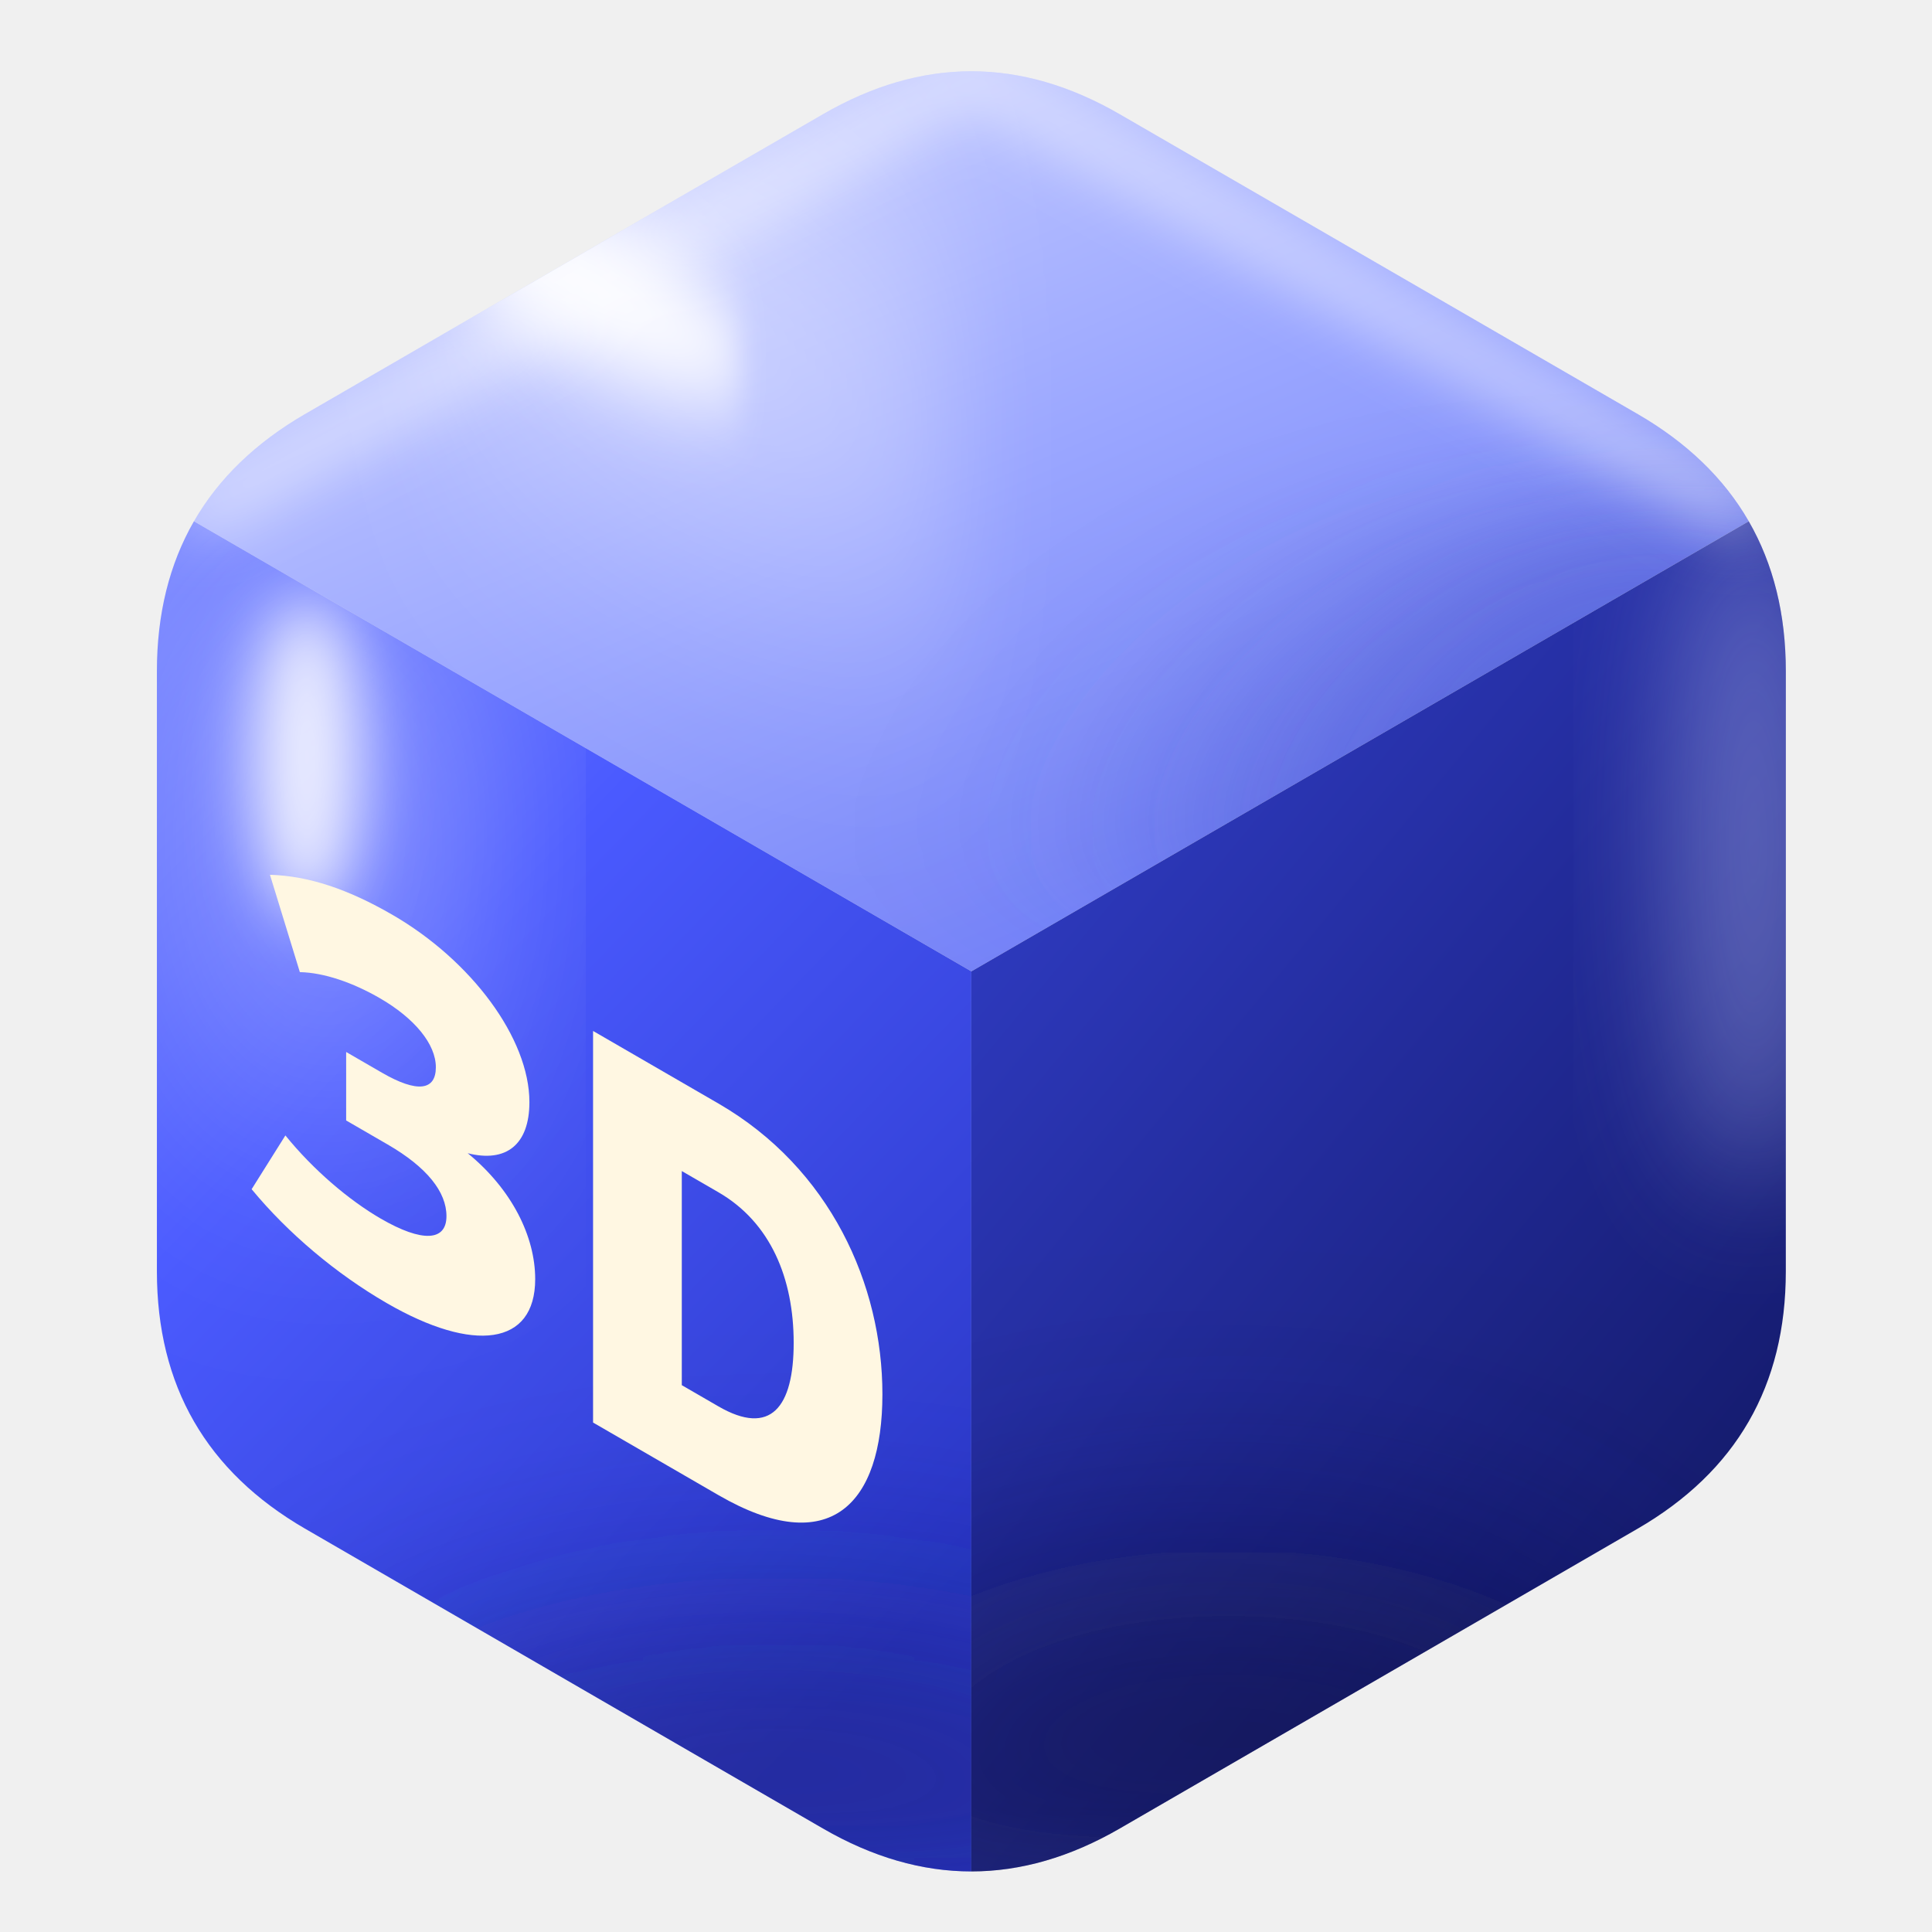
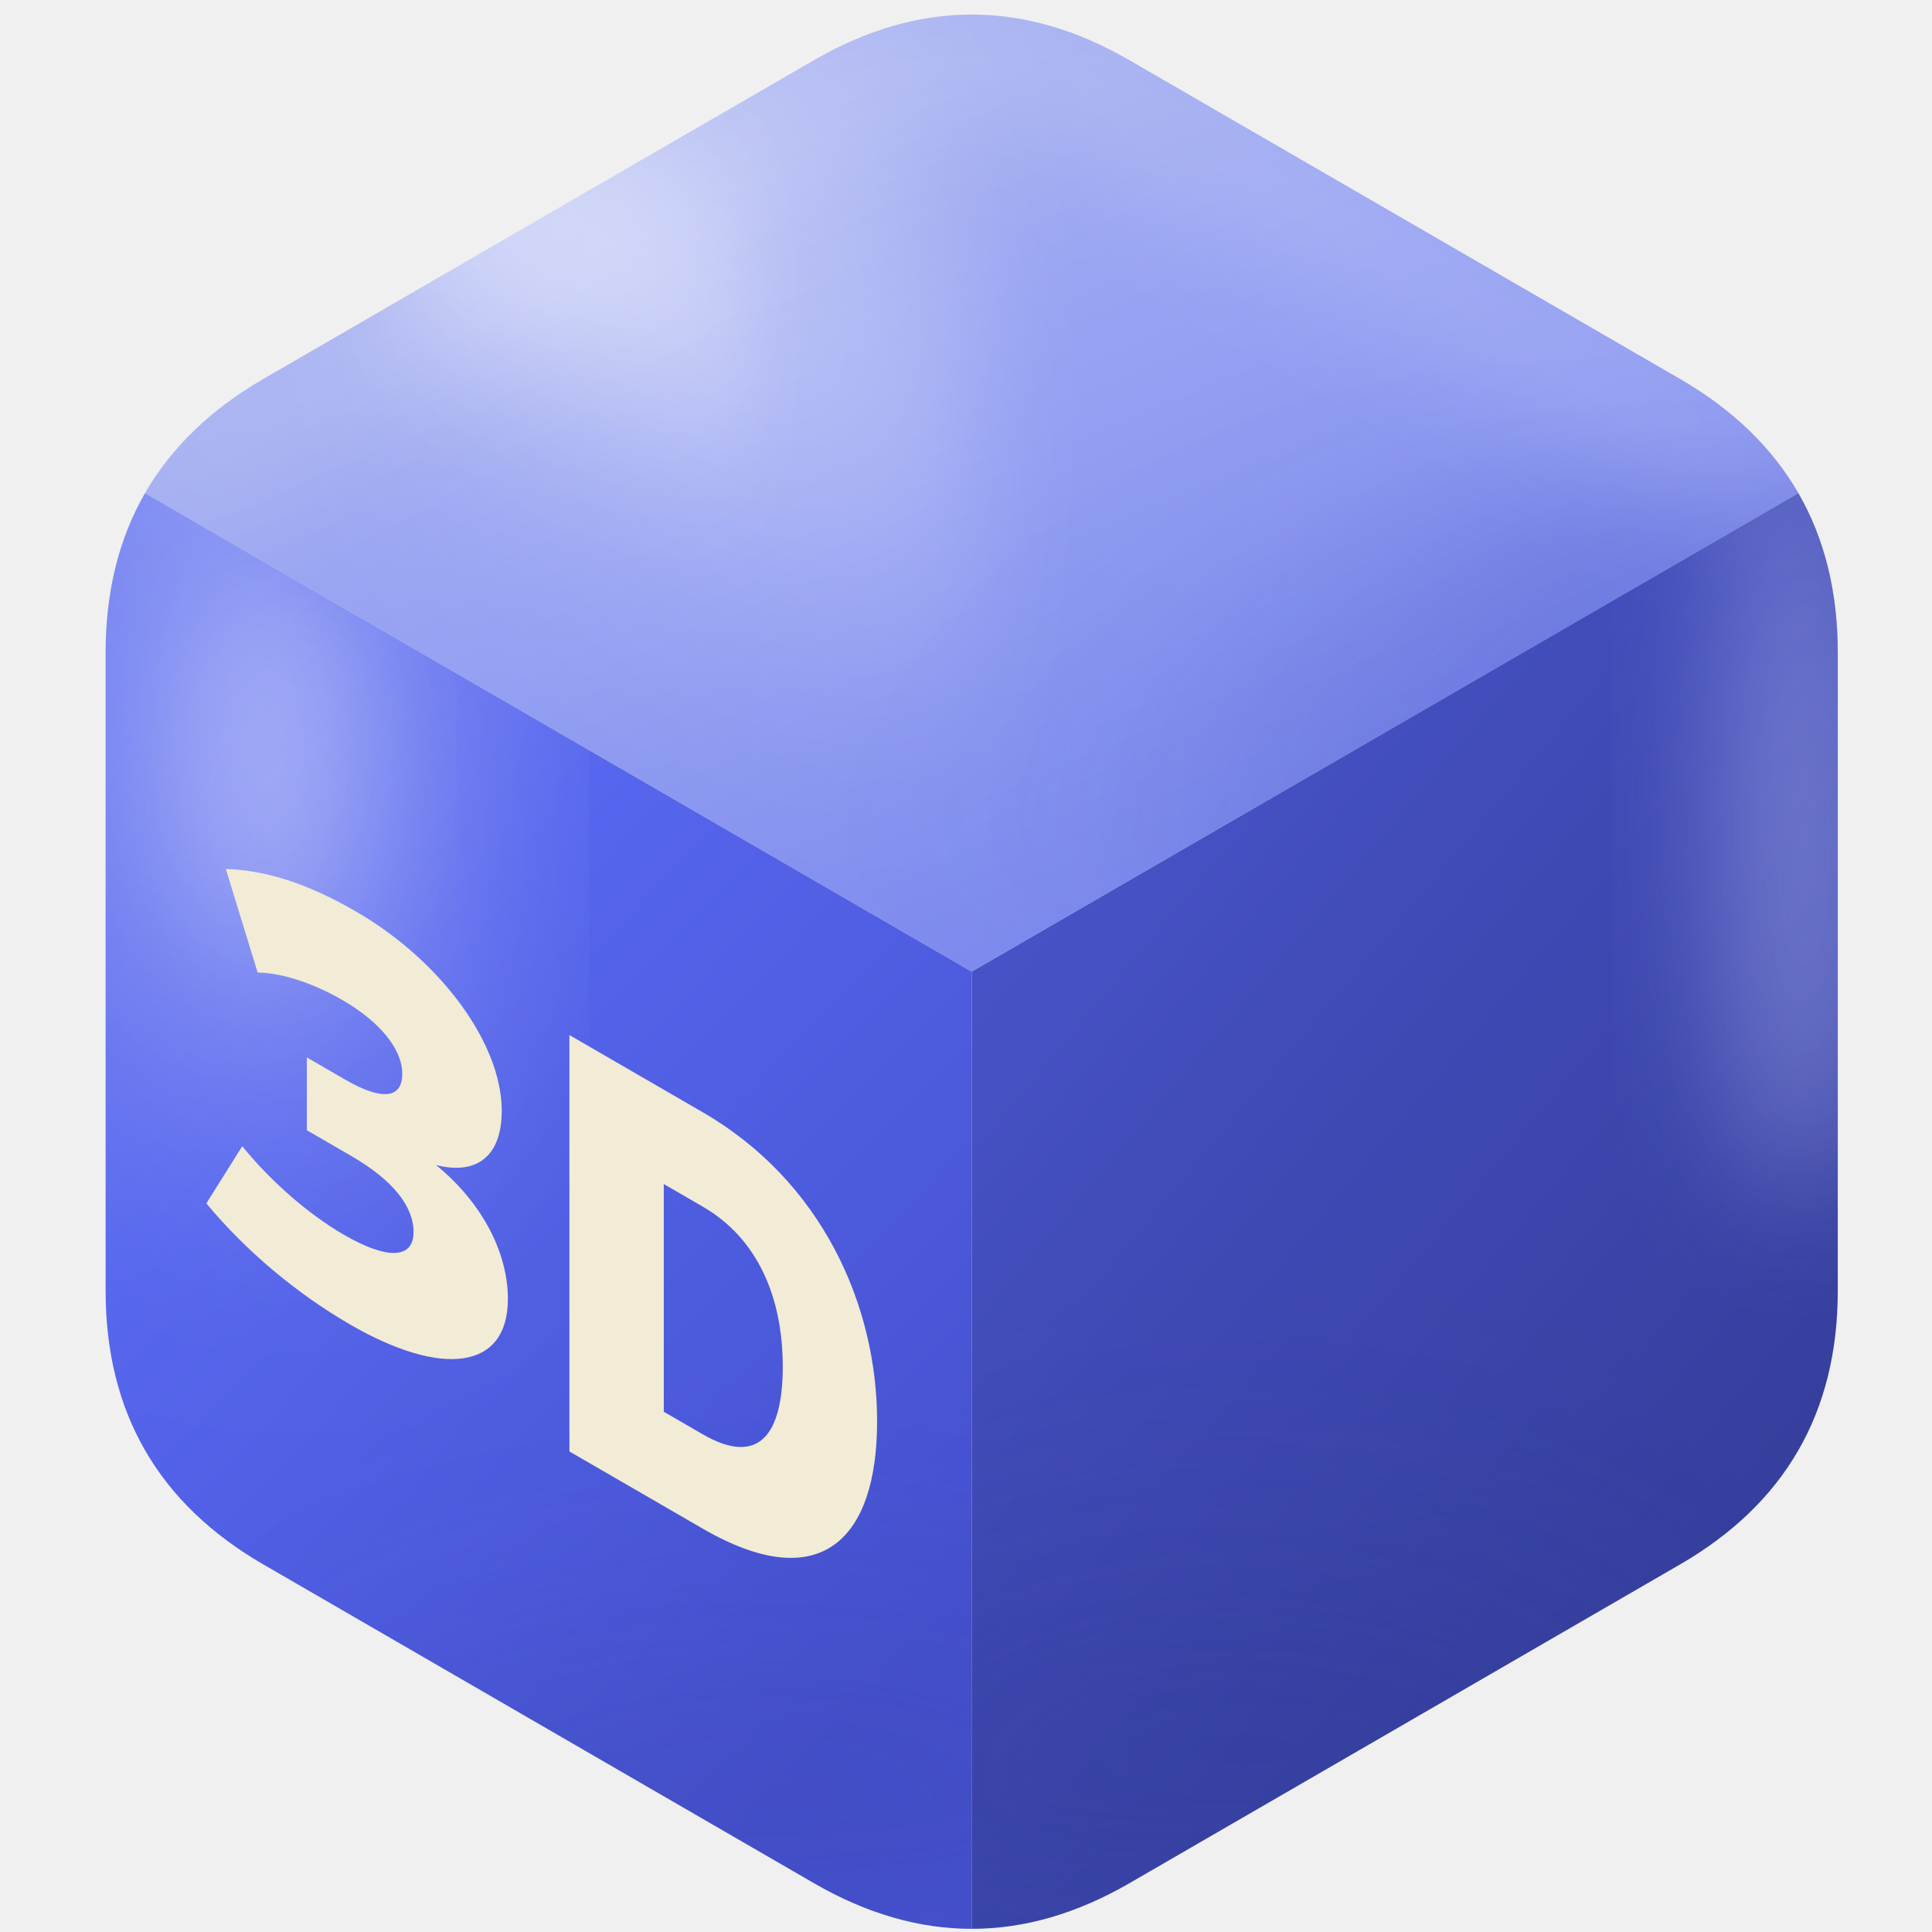
<svg xmlns="http://www.w3.org/2000/svg" width="256" height="256" viewBox="0 0 256 256">
  <defs>
    <linearGradient id="c3Top" x1="0.1" y1="0" x2="0.85" y2="1">
-       <stop offset="0%" stop-color="#D5DAFF" />
-       <stop offset="50%" stop-color="#9AA6FF" />
-       <stop offset="100%" stop-color="#6473F5" />
+       <stop offset="0%" stop-color="#B4BDF0" />
+       <stop offset="50%" stop-color="#94A0F2" />
+       <stop offset="100%" stop-color="#7280EC" />
    </linearGradient>
    <linearGradient id="c3Left" x1="0" y1="0" x2="0.6" y2="1">
-       <stop offset="0%" stop-color="#7B89FF" />
-       <stop offset="40%" stop-color="#4A5AFF" />
-       <stop offset="100%" stop-color="#2A37C6" />
+       <stop offset="0%" stop-color="#7684F2" />
+       <stop offset="40%" stop-color="#5666EE" />
+       <stop offset="100%" stop-color="#4450CE" />
    </linearGradient>
    <linearGradient id="c3Right" x1="0" y1="0" x2="0.7" y2="1">
-       <stop offset="0%" stop-color="#3543D6" />
-       <stop offset="50%" stop-color="#232C9C" />
-       <stop offset="100%" stop-color="#121865" />
+       <stop offset="0%" stop-color="#4E5AD6" />
+       <stop offset="50%" stop-color="#3F49B4" />
+       <stop offset="100%" stop-color="#333C96" />
    </linearGradient>
    <filter id="c3b6" x="-70%" y="-70%" width="240%" height="240%">
      <feGaussianBlur stdDeviation="6" />
    </filter>
    <filter id="c3b12" x="-70%" y="-70%" width="240%" height="240%">
      <feGaussianBlur stdDeviation="12" />
    </filter>
    <filter id="c3b3" x="-70%" y="-70%" width="240%" height="240%">
      <feGaussianBlur stdDeviation="3" />
    </filter>
    <clipPath id="c3Hex">
      <path d="M141.85 44.02 L190.15 71.98 Q204 80 204 96 L204 152 Q204 168 190.15 176.02                L141.85 203.98 Q128 212 114.15 203.98 L65.85 176.02 Q52 168 52 152                L52 96 Q52 80 65.85 71.98 L114.15 44.02 Q128 36 141.85 44.02 Z" />
    </clipPath>
    <clipPath id="c3TopClip">
      <path d="M128 36 L204 80 L128 124 L52 80 Z" />
    </clipPath>
    <clipPath id="c3LeftClip">
      <path d="M52 80 L128 124 L128 212 L52 168 Z" />
    </clipPath>
    <clipPath id="c3RightClip">
      <path d="M128 124 L204 80 L204 168 L128 212 Z" />
    </clipPath>
  </defs>
-   <g transform="translate(128 128) scale(1.42) translate(-127.5 -123.5)">
+   <g transform="translate(128 128) scale(1.51) translate(-127.5 -123.5)">
    <g clip-path="url(#c3Hex)">
      <path d="M128 36 L204 80 L128 124 L52 80 Z" fill="url(#c3Top)" />
      <path d="M52 80 L128 124 L128 212 L52 168 Z" fill="url(#c3Left)" />
      <path d="M128 124 L204 80 L204 168 L128 212 Z" fill="url(#c3Right)" />
      <g clip-path="url(#c3TopClip)">
-         <ellipse cx="102" cy="63" rx="30" ry="12" transform="rotate(30 102 63)" fill="#FFFFFF" opacity=".55" filter="url(#c3b12)" />
-         <ellipse cx="92" cy="60" rx="17" ry="6" transform="rotate(30 92 60)" fill="#FFFFFF" opacity=".95" filter="url(#c3b3)" />
-         <ellipse cx="182" cy="100" rx="32" ry="17" transform="rotate(-30 182 100)" fill="#2730AE" opacity=".42" filter="url(#c3b12)" />
+         <ellipse cx="102" cy="63" rx="32" ry="13" transform="rotate(30 102 63)" fill="#FFFFFF" opacity=".42" filter="url(#c3b12)" />
+         <ellipse cx="92" cy="60" rx="20" ry="8" transform="rotate(30 92 60)" fill="#FFFFFF" opacity=".34" filter="url(#c3b6)" />
+         <ellipse cx="182" cy="100" rx="32" ry="17" transform="rotate(-30 182 100)" fill="#3B45B8" opacity=".3" filter="url(#c3b12)" />
      </g>
      <g clip-path="url(#c3LeftClip)">
-         <ellipse cx="68" cy="112" rx="10" ry="28" fill="#FFFFFF" opacity=".42" filter="url(#c3b12)" />
-         <ellipse cx="66" cy="104" rx="5" ry="15" fill="#FFFFFF" opacity=".85" filter="url(#c3b3)" />
-         <ellipse cx="110" cy="208" rx="46" ry="22" fill="#141A70" opacity=".58" filter="url(#c3b12)" />
+         <ellipse cx="68" cy="112" rx="11" ry="30" fill="#FFFFFF" opacity=".34" filter="url(#c3b12)" />
+         <ellipse cx="66" cy="104" rx="7" ry="18" fill="#FFFFFF" opacity=".28" filter="url(#c3b6)" />
+         <ellipse cx="110" cy="208" rx="46" ry="22" fill="#3A44A8" opacity=".34" filter="url(#c3b12)" />
      </g>
      <g clip-path="url(#c3RightClip)">
        <ellipse cx="201" cy="112" rx="7" ry="32" fill="#C2C9FF" opacity=".42" filter="url(#c3b6)" />
-         <ellipse cx="152" cy="202" rx="42" ry="24" fill="#080B3A" opacity=".5" filter="url(#c3b12)" />
+         <ellipse cx="152" cy="202" rx="42" ry="24" fill="#2E3794" opacity=".3" filter="url(#c3b12)" />
      </g>
-       <path d="M128 40 L200 81 M128 40 L56 81" fill="none" stroke="#FFFFFF" stroke-opacity=".8" stroke-width="3" stroke-linecap="round" filter="url(#c3b3)" />
-       <path d="M128 126 L128 208" fill="none" stroke="#101764" stroke-opacity=".35" stroke-width="4" stroke-linecap="round" filter="url(#c3b3)" />
+       <path d="M128 40 L200 81 M128 40 L56 81" fill="none" stroke="#FFFFFF" stroke-opacity=".4" stroke-width="4" stroke-linecap="round" filter="url(#c3b6)" />
+       <path d="M128 126 L128 208" fill="none" stroke="#2A3390" stroke-opacity=".28" stroke-width="4" stroke-linecap="round" filter="url(#c3b3)" />
    </g>
-     <g transform="matrix(1 0.5789 0 1 52 80) translate(8.3 26) scale(0.9)" fill="#FFF7E2">
+     <g transform="matrix(1 0.5789 0 1 52 80) translate(8.3 26) scale(0.9)" fill="#F2EBD6">
      <path d="M2.5 3.2 C6.5 1 10.6 0 15.2 0 C23.4 0 29.4 4.6 29.4 11.2 C29.4 15.6 27 18.9 23 20.2              C27.6 21.3 30 24.8 30 29.2 C30 36.1 23.6 40.6 14.6 40.6 C9.4 40.6 4.4 39.3 0.6 36.9              L4.1 29.3 C7 31.2 10.7 32.2 14 32.2 C18.3 32.2 20.8 30.6 20.8 28 C20.8 25.5 18.8 24.1 14.7 24.1              L10.4 24.1 L10.4 17 L14.1 17 C17.8 17 19.7 15.6 19.7 13.2 C19.7 10.8 17.5 9.4 13.9 9.4              C11.1 9.4 8.1 10.1 5.6 11.5 Z" />
      <path fill-rule="evenodd" d="M36 0 L49 0 C60.6 0 66 8.95 66 20.3 C66 31.65 60.6 40.6 49 40.6              L36 40.6 Z M45.2 9.2 L45.2 31.4 L49 31.4 C54.4 31.4 56.8 27 56.8 20.3 C56.8 13.6 54.4 9.2 49 9.2 Z" />
    </g>
  </g>
</svg>
